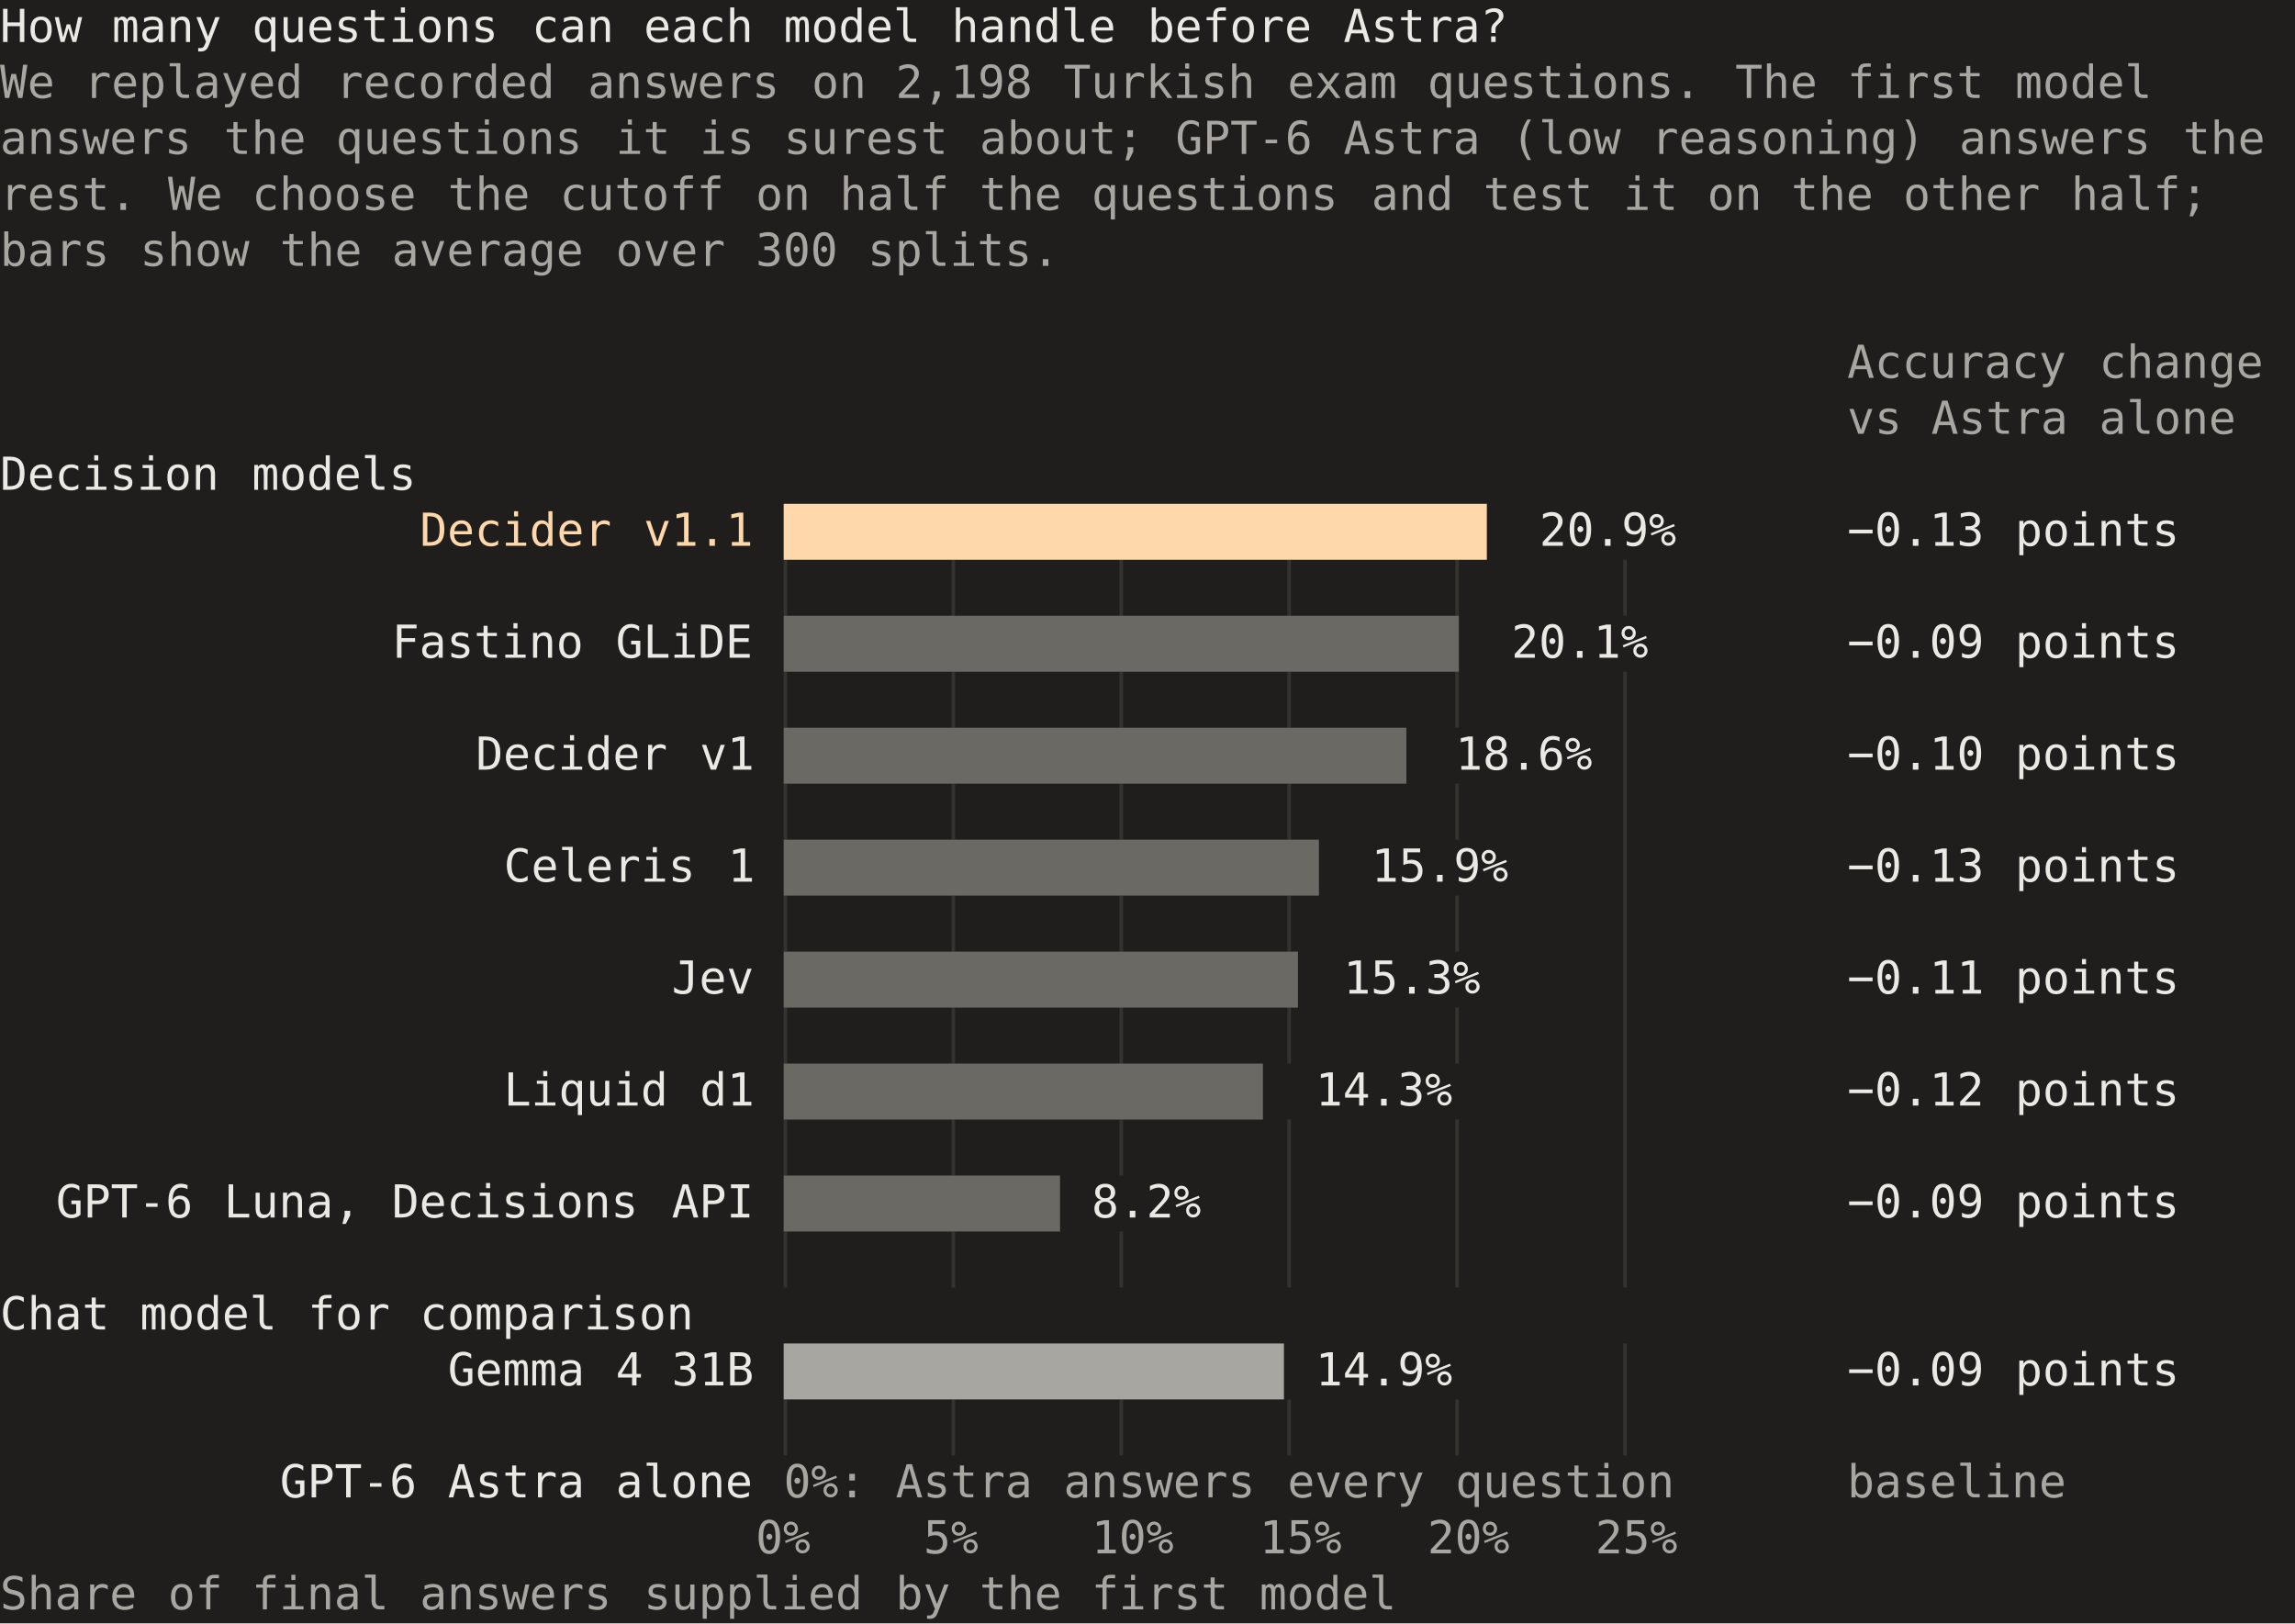
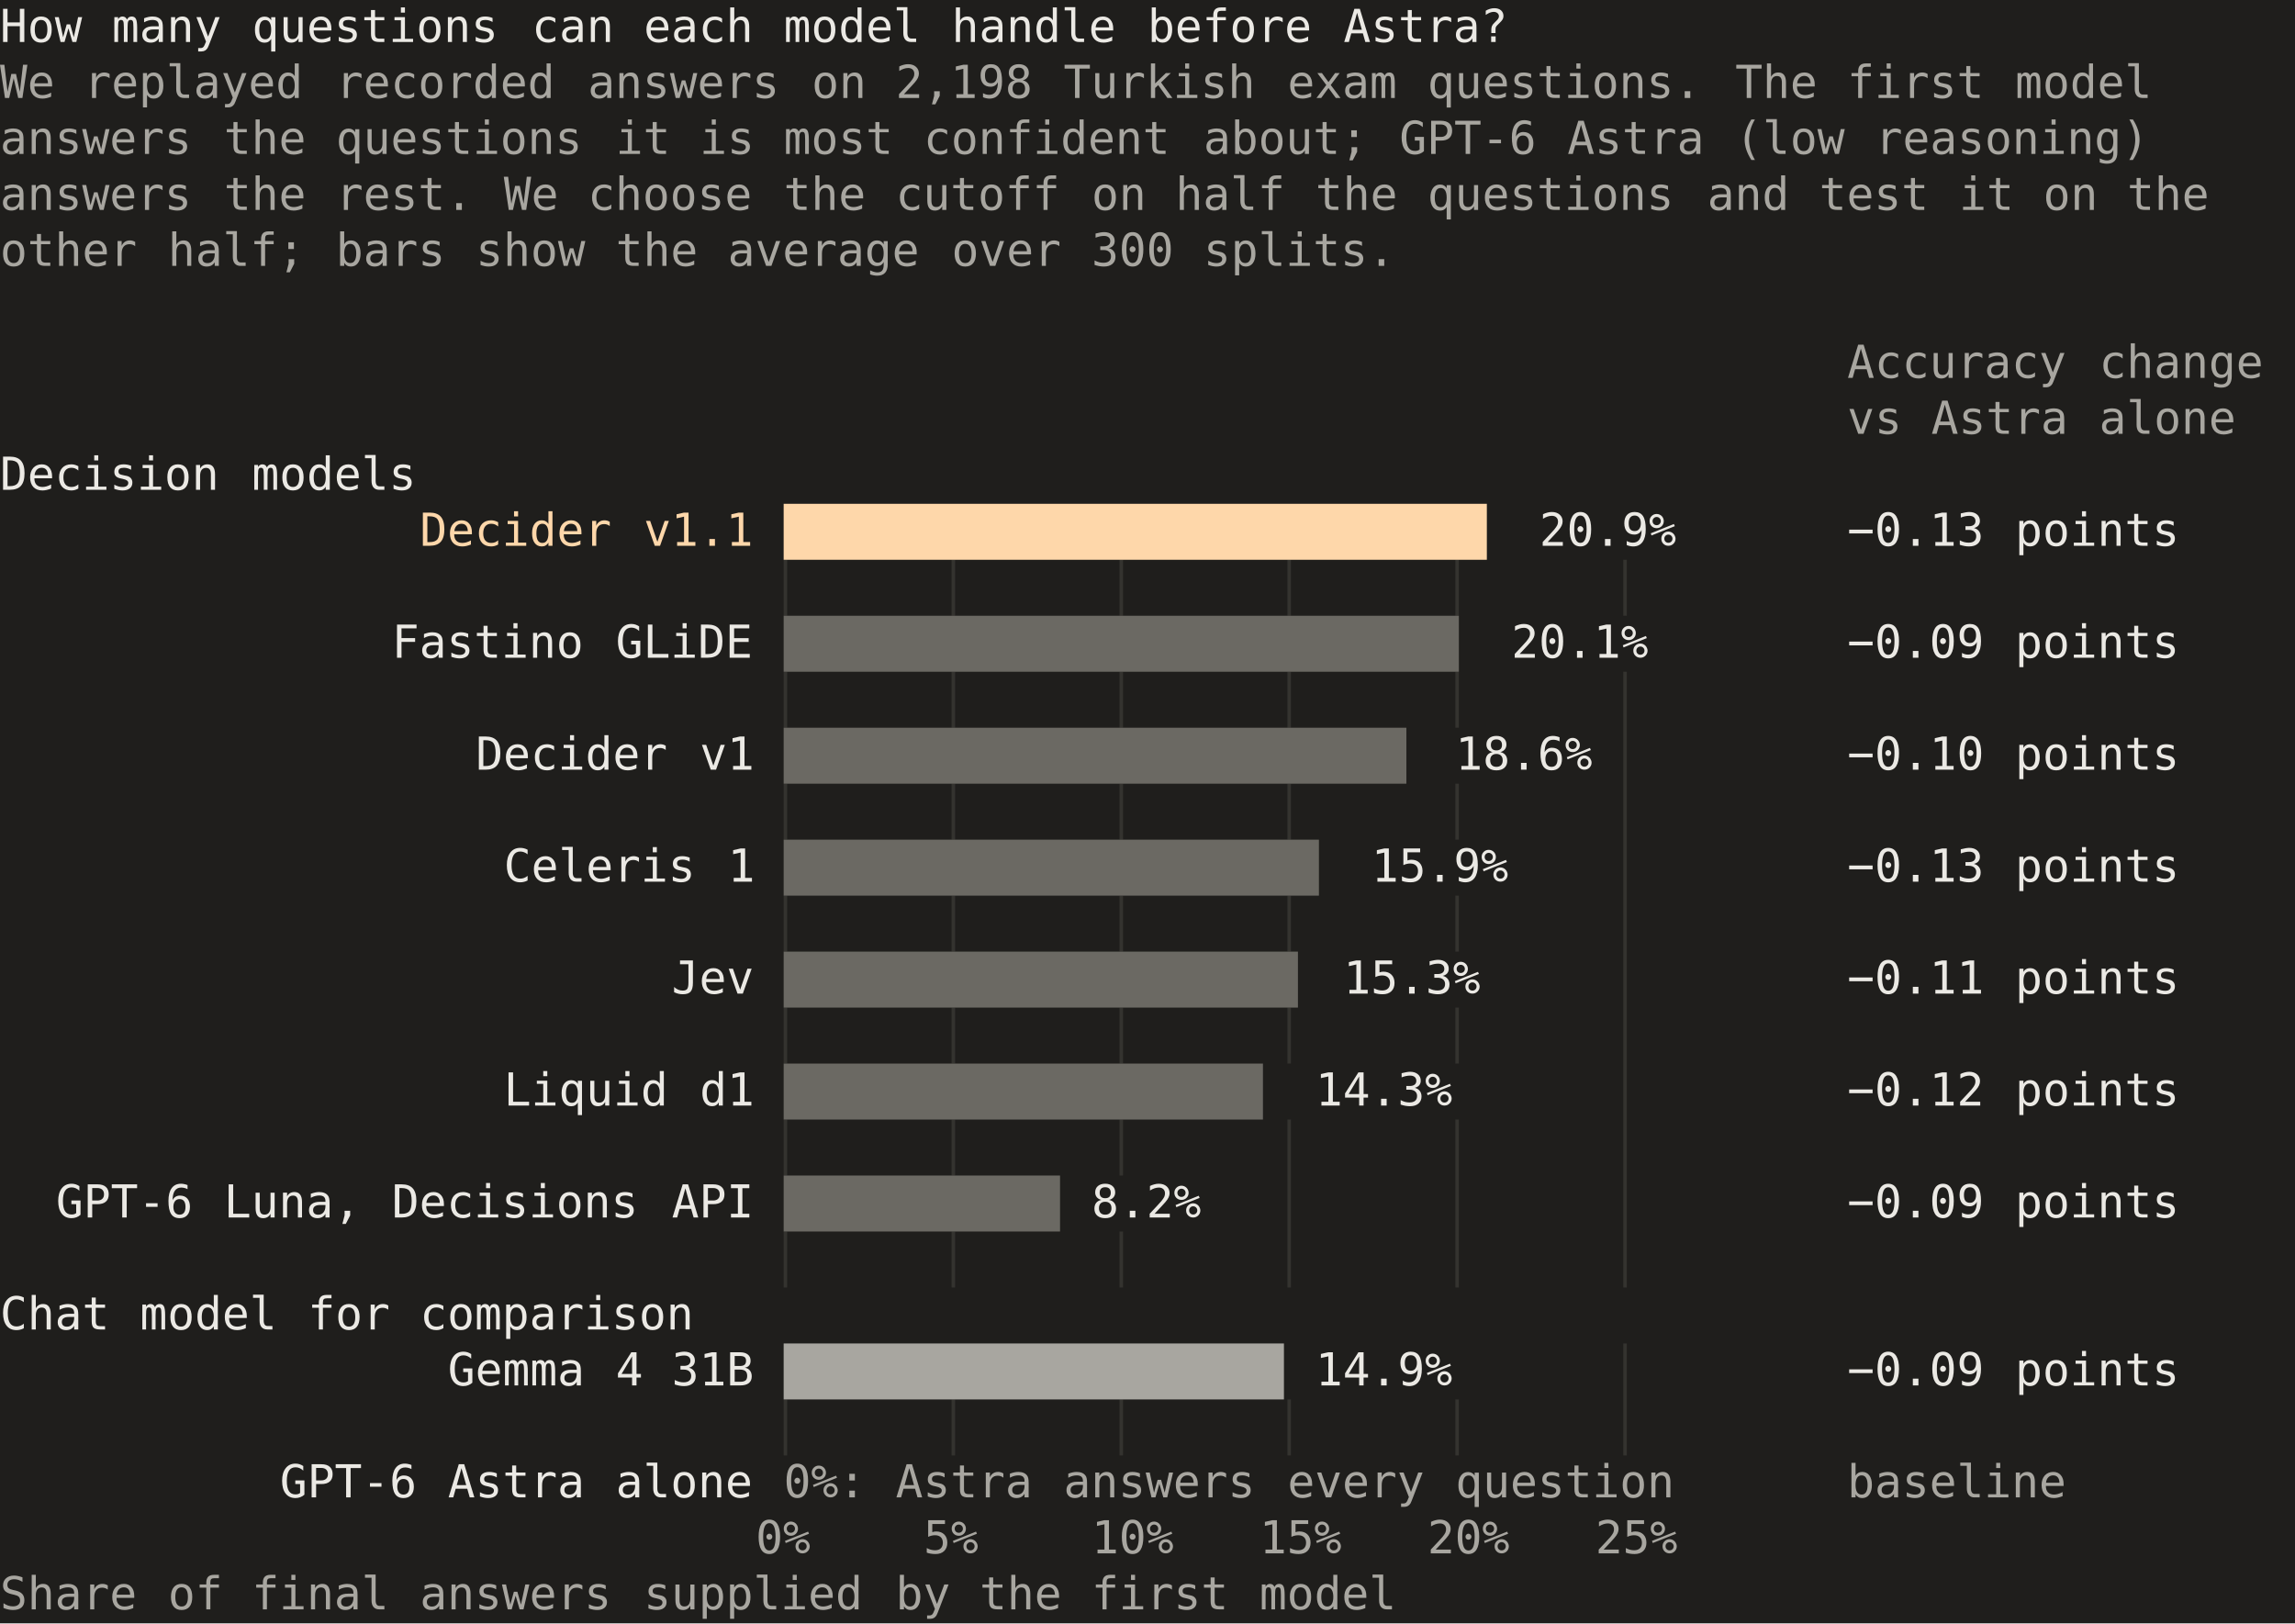
<svg xmlns="http://www.w3.org/2000/svg" viewBox="0 0 656 464" width="656" height="464" role="img">
  <style>text{font:13px ui-monospace,SFMono-Regular,Menlo,Consolas,"DejaVu Sans Mono",monospace;white-space:pre}</style>
  <rect width="656" height="464" fill="#1f1e1c" />
  <path fill="#34332f" d="M224 160h1v16h-1zM272 160h1v16h-1zM320 160h1v16h-1zM368 160h1v16h-1zM416 160h1v16h-1zM464 160h1v16h-1zM224 192h1v16h-1zM272 192h1v16h-1zM320 192h1v16h-1zM368 192h1v16h-1zM416 192h1v16h-1zM464 192h1v16h-1zM464 208h1v16h-1zM224 224h1v16h-1zM272 224h1v16h-1zM320 224h1v16h-1zM368 224h1v16h-1zM416 224h1v16h-1zM464 224h1v16h-1zM464 240h1v16h-1zM224 256h1v16h-1zM272 256h1v16h-1zM320 256h1v16h-1zM368 256h1v16h-1zM416 256h1v16h-1zM464 256h1v16h-1zM464 272h1v16h-1zM224 288h1v16h-1zM272 288h1v16h-1zM320 288h1v16h-1zM368 288h1v16h-1zM416 288h1v16h-1zM464 288h1v16h-1zM464 304h1v16h-1zM224 320h1v16h-1zM272 320h1v16h-1zM320 320h1v16h-1zM368 320h1v16h-1zM416 320h1v16h-1zM464 320h1v16h-1zM368 336h1v16h-1zM416 336h1v16h-1zM464 336h1v16h-1zM224 352h1v16h-1zM272 352h1v16h-1zM320 352h1v16h-1zM368 352h1v16h-1zM416 352h1v16h-1zM464 352h1v16h-1zM464 384h1v16h-1zM224 400h1v16h-1zM272 400h1v16h-1zM320 400h1v16h-1zM368 400h1v16h-1zM416 400h1v16h-1zM464 400h1v16h-1z" />
  <path fill="#6b6963" d="M224 176h8v16h-8zM232 176h8v16h-8zM240 176h8v16h-8zM248 176h8v16h-8zM256 176h8v16h-8zM264 176h8v16h-8zM272 176h8v16h-8zM280 176h8v16h-8zM288 176h8v16h-8zM296 176h8v16h-8zM304 176h8v16h-8zM312 176h8v16h-8zM320 176h8v16h-8zM328 176h8v16h-8zM336 176h8v16h-8zM344 176h8v16h-8zM352 176h8v16h-8zM360 176h8v16h-8zM368 176h8v16h-8zM376 176h8v16h-8zM384 176h8v16h-8zM392 176h8v16h-8zM400 176h8v16h-8zM408 176h8v16h-8zM416 176h1v16h-1zM224 208h8v16h-8zM232 208h8v16h-8zM240 208h8v16h-8zM248 208h8v16h-8zM256 208h8v16h-8zM264 208h8v16h-8zM272 208h8v16h-8zM280 208h8v16h-8zM288 208h8v16h-8zM296 208h8v16h-8zM304 208h8v16h-8zM312 208h8v16h-8zM320 208h8v16h-8zM328 208h8v16h-8zM336 208h8v16h-8zM344 208h8v16h-8zM352 208h8v16h-8zM360 208h8v16h-8zM368 208h8v16h-8zM376 208h8v16h-8zM384 208h8v16h-8zM392 208h8v16h-8zM400 208h2v16h-2zM224 240h8v16h-8zM232 240h8v16h-8zM240 240h8v16h-8zM248 240h8v16h-8zM256 240h8v16h-8zM264 240h8v16h-8zM272 240h8v16h-8zM280 240h8v16h-8zM288 240h8v16h-8zM296 240h8v16h-8zM304 240h8v16h-8zM312 240h8v16h-8zM320 240h8v16h-8zM328 240h8v16h-8zM336 240h8v16h-8zM344 240h8v16h-8zM352 240h8v16h-8zM360 240h8v16h-8zM368 240h8v16h-8zM376 240h1v16h-1zM224 272h8v16h-8zM232 272h8v16h-8zM240 272h8v16h-8zM248 272h8v16h-8zM256 272h8v16h-8zM264 272h8v16h-8zM272 272h8v16h-8zM280 272h8v16h-8zM288 272h8v16h-8zM296 272h8v16h-8zM304 272h8v16h-8zM312 272h8v16h-8zM320 272h8v16h-8zM328 272h8v16h-8zM336 272h8v16h-8zM344 272h8v16h-8zM352 272h8v16h-8zM360 272h8v16h-8zM368 272h3v16h-3zM224 304h8v16h-8zM232 304h8v16h-8zM240 304h8v16h-8zM248 304h8v16h-8zM256 304h8v16h-8zM264 304h8v16h-8zM272 304h8v16h-8zM280 304h8v16h-8zM288 304h8v16h-8zM296 304h8v16h-8zM304 304h8v16h-8zM312 304h8v16h-8zM320 304h8v16h-8zM328 304h8v16h-8zM336 304h8v16h-8zM344 304h8v16h-8zM352 304h8v16h-8zM360 304h1v16h-1zM224 336h8v16h-8zM232 336h8v16h-8zM240 336h8v16h-8zM248 336h8v16h-8zM256 336h8v16h-8zM264 336h8v16h-8zM272 336h8v16h-8zM280 336h8v16h-8zM288 336h8v16h-8zM296 336h7v16h-7z" />
  <path fill="#a8a6a0" d="M224 384h8v16h-8zM232 384h8v16h-8zM240 384h8v16h-8zM248 384h8v16h-8zM256 384h8v16h-8zM264 384h8v16h-8zM272 384h8v16h-8zM280 384h8v16h-8zM288 384h8v16h-8zM296 384h8v16h-8zM304 384h8v16h-8zM312 384h8v16h-8zM320 384h8v16h-8zM328 384h8v16h-8zM336 384h8v16h-8zM344 384h8v16h-8zM352 384h8v16h-8zM360 384h7v16h-7z" />
  <path fill="#fed7aa" d="M224 144h8v16h-8zM232 144h8v16h-8zM240 144h8v16h-8zM248 144h8v16h-8zM256 144h8v16h-8zM264 144h8v16h-8zM272 144h8v16h-8zM280 144h8v16h-8zM288 144h8v16h-8zM296 144h8v16h-8zM304 144h8v16h-8zM312 144h8v16h-8zM320 144h8v16h-8zM328 144h8v16h-8zM336 144h8v16h-8zM344 144h8v16h-8zM352 144h8v16h-8zM360 144h8v16h-8zM368 144h8v16h-8zM376 144h8v16h-8zM384 144h8v16h-8zM392 144h8v16h-8zM400 144h8v16h-8zM408 144h8v16h-8zM416 144h8v16h-8zM424 144h1v16h-1z" />
  <text x="0 8 16" y="12" fill="#ebe9e4" font-weight="600">How</text>
  <text x="32 40 48 56" y="12" fill="#ebe9e4" font-weight="600">many</text>
  <text x="72 80 88 96 104 112 120 128 136" y="12" fill="#ebe9e4" font-weight="600">questions</text>
  <text x="152 160 168" y="12" fill="#ebe9e4" font-weight="600">can</text>
  <text x="184 192 200 208" y="12" fill="#ebe9e4" font-weight="600">each</text>
  <text x="224 232 240 248 256" y="12" fill="#ebe9e4" font-weight="600">model</text>
  <text x="272 280 288 296 304 312" y="12" fill="#ebe9e4" font-weight="600">handle</text>
  <text x="328 336 344 352 360 368" y="12" fill="#ebe9e4" font-weight="600">before</text>
  <text x="384 392 400 408 416 424" y="12" fill="#ebe9e4" font-weight="600">Astra?</text>
  <text x="0 8" y="28" fill="#a8a6a0">We</text>
  <text x="24 32 40 48 56 64 72 80" y="28" fill="#a8a6a0">replayed</text>
  <text x="96 104 112 120 128 136 144 152" y="28" fill="#a8a6a0">recorded</text>
  <text x="168 176 184 192 200 208 216" y="28" fill="#a8a6a0">answers</text>
  <text x="232 240" y="28" fill="#a8a6a0">on</text>
  <text x="256 264 272 280 288" y="28" fill="#a8a6a0">2,198</text>
  <text x="304 312 320 328 336 344 352" y="28" fill="#a8a6a0">Turkish</text>
  <text x="368 376 384 392" y="28" fill="#a8a6a0">exam</text>
  <text x="408 416 424 432 440 448 456 464 472 480" y="28" fill="#a8a6a0">questions.</text>
  <text x="496 504 512" y="28" fill="#a8a6a0">The</text>
  <text x="528 536 544 552 560" y="28" fill="#a8a6a0">first</text>
  <text x="576 584 592 600 608" y="28" fill="#a8a6a0">model</text>
  <text x="0 8 16 24 32 40 48" y="44" fill="#a8a6a0">answers</text>
  <text x="64 72 80" y="44" fill="#a8a6a0">the</text>
  <text x="96 104 112 120 128 136 144 152 160" y="44" fill="#a8a6a0">questions</text>
  <text x="176 184" y="44" fill="#a8a6a0">it</text>
  <text x="200 208" y="44" fill="#a8a6a0">is</text>
-   <text x="224 232 240 248 256 264" y="44" fill="#a8a6a0">surest</text>
-   <text x="280 288 296 304 312 320" y="44" fill="#a8a6a0">about;</text>
-   <text x="336 344 352 360 368" y="44" fill="#a8a6a0">GPT-6</text>
-   <text x="384 392 400 408 416" y="44" fill="#a8a6a0">Astra</text>
-   <text x="432 440 448 456" y="44" fill="#a8a6a0">(low</text>
-   <text x="472 480 488 496 504 512 520 528 536 544" y="44" fill="#a8a6a0">reasoning)</text>
-   <text x="560 568 576 584 592 600 608" y="44" fill="#a8a6a0">answers</text>
-   <text x="624 632 640" y="44" fill="#a8a6a0">the</text>
-   <text x="0 8 16 24 32" y="60" fill="#a8a6a0">rest.</text>
-   <text x="48 56" y="60" fill="#a8a6a0">We</text>
-   <text x="72 80 88 96 104 112" y="60" fill="#a8a6a0">choose</text>
-   <text x="128 136 144" y="60" fill="#a8a6a0">the</text>
-   <text x="160 168 176 184 192 200" y="60" fill="#a8a6a0">cutoff</text>
-   <text x="216 224" y="60" fill="#a8a6a0">on</text>
-   <text x="240 248 256 264" y="60" fill="#a8a6a0">half</text>
-   <text x="280 288 296" y="60" fill="#a8a6a0">the</text>
-   <text x="312 320 328 336 344 352 360 368 376" y="60" fill="#a8a6a0">questions</text>
-   <text x="392 400 408" y="60" fill="#a8a6a0">and</text>
-   <text x="424 432 440 448" y="60" fill="#a8a6a0">test</text>
-   <text x="464 472" y="60" fill="#a8a6a0">it</text>
-   <text x="488 496" y="60" fill="#a8a6a0">on</text>
-   <text x="512 520 528" y="60" fill="#a8a6a0">the</text>
-   <text x="544 552 560 568 576" y="60" fill="#a8a6a0">other</text>
-   <text x="592 600 608 616 624" y="60" fill="#a8a6a0">half;</text>
-   <text x="0 8 16 24" y="76" fill="#a8a6a0">bars</text>
-   <text x="40 48 56 64" y="76" fill="#a8a6a0">show</text>
-   <text x="80 88 96" y="76" fill="#a8a6a0">the</text>
-   <text x="112 120 128 136 144 152 160" y="76" fill="#a8a6a0">average</text>
-   <text x="176 184 192 200" y="76" fill="#a8a6a0">over</text>
-   <text x="216 224 232" y="76" fill="#a8a6a0">300</text>
-   <text x="248 256 264 272 280 288 296" y="76" fill="#a8a6a0">splits.</text>
+   <text x="224 232 240 248" y="44" fill="#a8a6a0">most</text>
+   <text x="264 272 280 288 296 304 312 320 328" y="44" fill="#a8a6a0">confident</text>
+   <text x="344 352 360 368 376 384" y="44" fill="#a8a6a0">about;</text>
+   <text x="400 408 416 424 432" y="44" fill="#a8a6a0">GPT-6</text>
+   <text x="448 456 464 472 480" y="44" fill="#a8a6a0">Astra</text>
+   <text x="496 504 512 520" y="44" fill="#a8a6a0">(low</text>
+   <text x="536 544 552 560 568 576 584 592 600 608" y="44" fill="#a8a6a0">reasoning)</text>
+   <text x="0 8 16 24 32 40 48" y="60" fill="#a8a6a0">answers</text>
+   <text x="64 72 80" y="60" fill="#a8a6a0">the</text>
+   <text x="96 104 112 120 128" y="60" fill="#a8a6a0">rest.</text>
+   <text x="144 152" y="60" fill="#a8a6a0">We</text>
+   <text x="168 176 184 192 200 208" y="60" fill="#a8a6a0">choose</text>
+   <text x="224 232 240" y="60" fill="#a8a6a0">the</text>
+   <text x="256 264 272 280 288 296" y="60" fill="#a8a6a0">cutoff</text>
+   <text x="312 320" y="60" fill="#a8a6a0">on</text>
+   <text x="336 344 352 360" y="60" fill="#a8a6a0">half</text>
+   <text x="376 384 392" y="60" fill="#a8a6a0">the</text>
+   <text x="408 416 424 432 440 448 456 464 472" y="60" fill="#a8a6a0">questions</text>
+   <text x="488 496 504" y="60" fill="#a8a6a0">and</text>
+   <text x="520 528 536 544" y="60" fill="#a8a6a0">test</text>
+   <text x="560 568" y="60" fill="#a8a6a0">it</text>
+   <text x="584 592" y="60" fill="#a8a6a0">on</text>
+   <text x="608 616 624" y="60" fill="#a8a6a0">the</text>
+   <text x="0 8 16 24 32" y="76" fill="#a8a6a0">other</text>
+   <text x="48 56 64 72 80" y="76" fill="#a8a6a0">half;</text>
+   <text x="96 104 112 120" y="76" fill="#a8a6a0">bars</text>
+   <text x="136 144 152 160" y="76" fill="#a8a6a0">show</text>
+   <text x="176 184 192" y="76" fill="#a8a6a0">the</text>
+   <text x="208 216 224 232 240 248 256" y="76" fill="#a8a6a0">average</text>
+   <text x="272 280 288 296" y="76" fill="#a8a6a0">over</text>
+   <text x="312 320 328" y="76" fill="#a8a6a0">300</text>
+   <text x="344 352 360 368 376 384 392" y="76" fill="#a8a6a0">splits.</text>
  <text x="528 536 544 552 560 568 576 584" y="108" fill="#a8a6a0">Accuracy</text>
  <text x="600 608 616 624 632 640" y="108" fill="#a8a6a0">change</text>
  <text x="528 536" y="124" fill="#a8a6a0">vs</text>
  <text x="552 560 568 576 584" y="124" fill="#a8a6a0">Astra</text>
  <text x="600 608 616 624 632" y="124" fill="#a8a6a0">alone</text>
  <text x="0 8 16 24 32 40 48 56" y="140" fill="#ebe9e4" font-weight="600">Decision</text>
  <text x="72 80 88 96 104 112" y="140" fill="#ebe9e4" font-weight="600">models</text>
  <text x="120 128 136 144 152 160 168" y="156" fill="#fed7aa" font-weight="600">Decider</text>
  <text x="184 192 200 208" y="156" fill="#fed7aa" font-weight="600">v1.1</text>
  <text x="440 448 456 464 472" y="156" fill="#ebe9e4" font-weight="600">20.9%</text>
  <text x="528 536 544 552 560" y="156" fill="#ebe9e4">−0.13</text>
  <text x="576 584 592 600 608 616" y="156" fill="#ebe9e4">points</text>
  <text x="112 120 128 136 144 152 160" y="188" fill="#ebe9e4">Fastino</text>
  <text x="176 184 192 200 208" y="188" fill="#ebe9e4">GLiDE</text>
  <text x="432 440 448 456 464" y="188" fill="#ebe9e4">20.1%</text>
  <text x="528 536 544 552 560" y="188" fill="#ebe9e4">−0.09</text>
  <text x="576 584 592 600 608 616" y="188" fill="#ebe9e4">points</text>
  <text x="136 144 152 160 168 176 184" y="220" fill="#ebe9e4">Decider</text>
  <text x="200 208" y="220" fill="#ebe9e4">v1</text>
  <text x="416 424 432 440 448" y="220" fill="#ebe9e4">18.6%</text>
  <text x="528 536 544 552 560" y="220" fill="#ebe9e4">−0.10</text>
  <text x="576 584 592 600 608 616" y="220" fill="#ebe9e4">points</text>
  <text x="144 152 160 168 176 184 192" y="252" fill="#ebe9e4">Celeris</text>
  <text x="208" y="252" fill="#ebe9e4">1</text>
  <text x="392 400 408 416 424" y="252" fill="#ebe9e4">15.9%</text>
  <text x="528 536 544 552 560" y="252" fill="#ebe9e4">−0.13</text>
  <text x="576 584 592 600 608 616" y="252" fill="#ebe9e4">points</text>
  <text x="192 200 208" y="284" fill="#ebe9e4">Jev</text>
  <text x="384 392 400 408 416" y="284" fill="#ebe9e4">15.3%</text>
  <text x="528 536 544 552 560" y="284" fill="#ebe9e4">−0.11</text>
  <text x="576 584 592 600 608 616" y="284" fill="#ebe9e4">points</text>
  <text x="144 152 160 168 176 184" y="316" fill="#ebe9e4">Liquid</text>
  <text x="200 208" y="316" fill="#ebe9e4">d1</text>
  <text x="376 384 392 400 408" y="316" fill="#ebe9e4">14.3%</text>
  <text x="528 536 544 552 560" y="316" fill="#ebe9e4">−0.12</text>
  <text x="576 584 592 600 608 616" y="316" fill="#ebe9e4">points</text>
  <text x="16 24 32 40 48" y="348" fill="#ebe9e4">GPT-6</text>
  <text x="64 72 80 88 96" y="348" fill="#ebe9e4">Luna,</text>
  <text x="112 120 128 136 144 152 160 168 176" y="348" fill="#ebe9e4">Decisions</text>
  <text x="192 200 208" y="348" fill="#ebe9e4">API</text>
  <text x="312 320 328 336" y="348" fill="#ebe9e4">8.2%</text>
  <text x="528 536 544 552 560" y="348" fill="#ebe9e4">−0.09</text>
  <text x="576 584 592 600 608 616" y="348" fill="#ebe9e4">points</text>
  <text x="0 8 16 24" y="380" fill="#ebe9e4" font-weight="600">Chat</text>
  <text x="40 48 56 64 72" y="380" fill="#ebe9e4" font-weight="600">model</text>
  <text x="88 96 104" y="380" fill="#ebe9e4" font-weight="600">for</text>
  <text x="120 128 136 144 152 160 168 176 184 192" y="380" fill="#ebe9e4" font-weight="600">comparison</text>
  <text x="128 136 144 152 160" y="396" fill="#ebe9e4">Gemma</text>
  <text x="176" y="396" fill="#ebe9e4">4</text>
  <text x="192 200 208" y="396" fill="#ebe9e4">31B</text>
  <text x="376 384 392 400 408" y="396" fill="#ebe9e4">14.9%</text>
  <text x="528 536 544 552 560" y="396" fill="#ebe9e4">−0.09</text>
  <text x="576 584 592 600 608 616" y="396" fill="#ebe9e4">points</text>
  <text x="80 88 96 104 112" y="428" fill="#ebe9e4">GPT-6</text>
  <text x="128 136 144 152 160" y="428" fill="#ebe9e4">Astra</text>
  <text x="176 184 192 200 208" y="428" fill="#ebe9e4">alone</text>
  <text x="224 232 240" y="428" fill="#a8a6a0">0%:</text>
  <text x="256 264 272 280 288" y="428" fill="#a8a6a0">Astra</text>
  <text x="304 312 320 328 336 344 352" y="428" fill="#a8a6a0">answers</text>
  <text x="368 376 384 392 400" y="428" fill="#a8a6a0">every</text>
  <text x="416 424 432 440 448 456 464 472" y="428" fill="#a8a6a0">question</text>
  <text x="528 536 544 552 560 568 576 584" y="428" fill="#a8a6a0">baseline</text>
  <text x="216 224" y="444" fill="#a8a6a0">0%</text>
  <text x="264 272" y="444" fill="#a8a6a0">5%</text>
  <text x="312 320 328" y="444" fill="#a8a6a0">10%</text>
  <text x="360 368 376" y="444" fill="#a8a6a0">15%</text>
  <text x="408 416 424" y="444" fill="#a8a6a0">20%</text>
  <text x="456 464 472" y="444" fill="#a8a6a0">25%</text>
  <text x="0 8 16 24 32" y="460" fill="#a8a6a0">Share</text>
  <text x="48 56" y="460" fill="#a8a6a0">of</text>
  <text x="72 80 88 96 104" y="460" fill="#a8a6a0">final</text>
  <text x="120 128 136 144 152 160 168" y="460" fill="#a8a6a0">answers</text>
  <text x="184 192 200 208 216 224 232 240" y="460" fill="#a8a6a0">supplied</text>
  <text x="256 264" y="460" fill="#a8a6a0">by</text>
  <text x="280 288 296" y="460" fill="#a8a6a0">the</text>
  <text x="312 320 328 336 344" y="460" fill="#a8a6a0">first</text>
  <text x="360 368 376 384 392" y="460" fill="#a8a6a0">model</text>
</svg>
